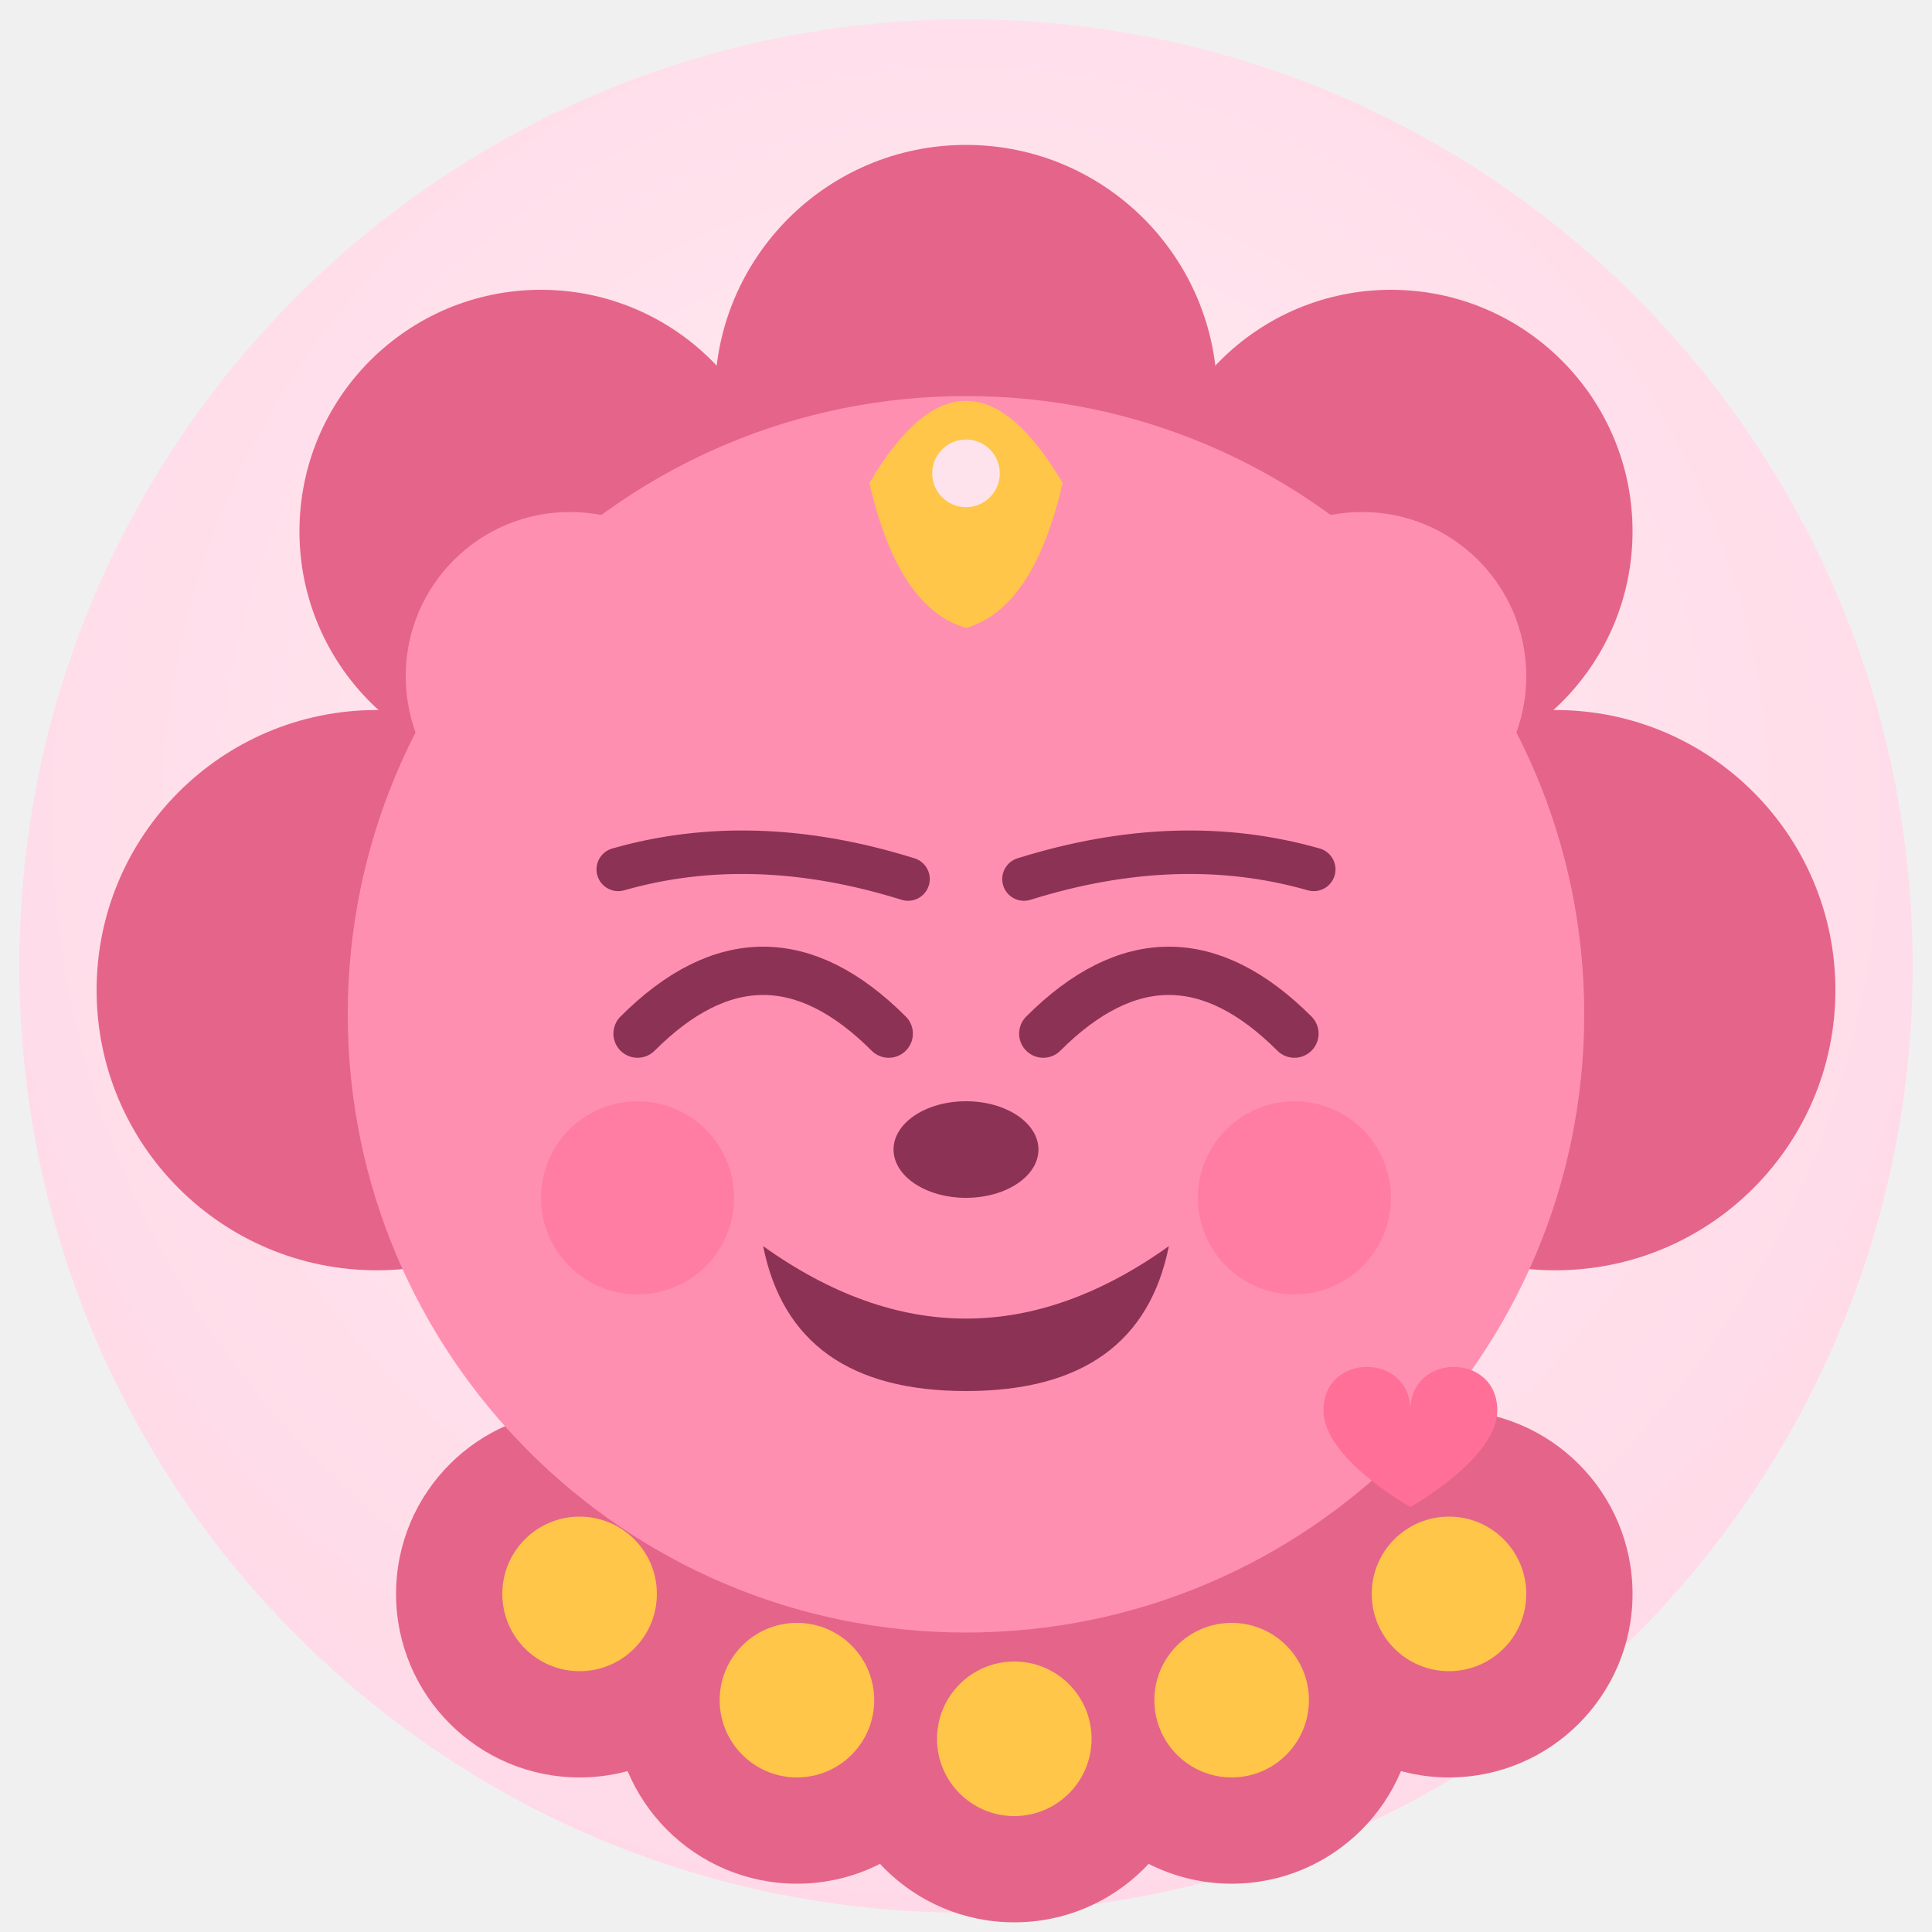
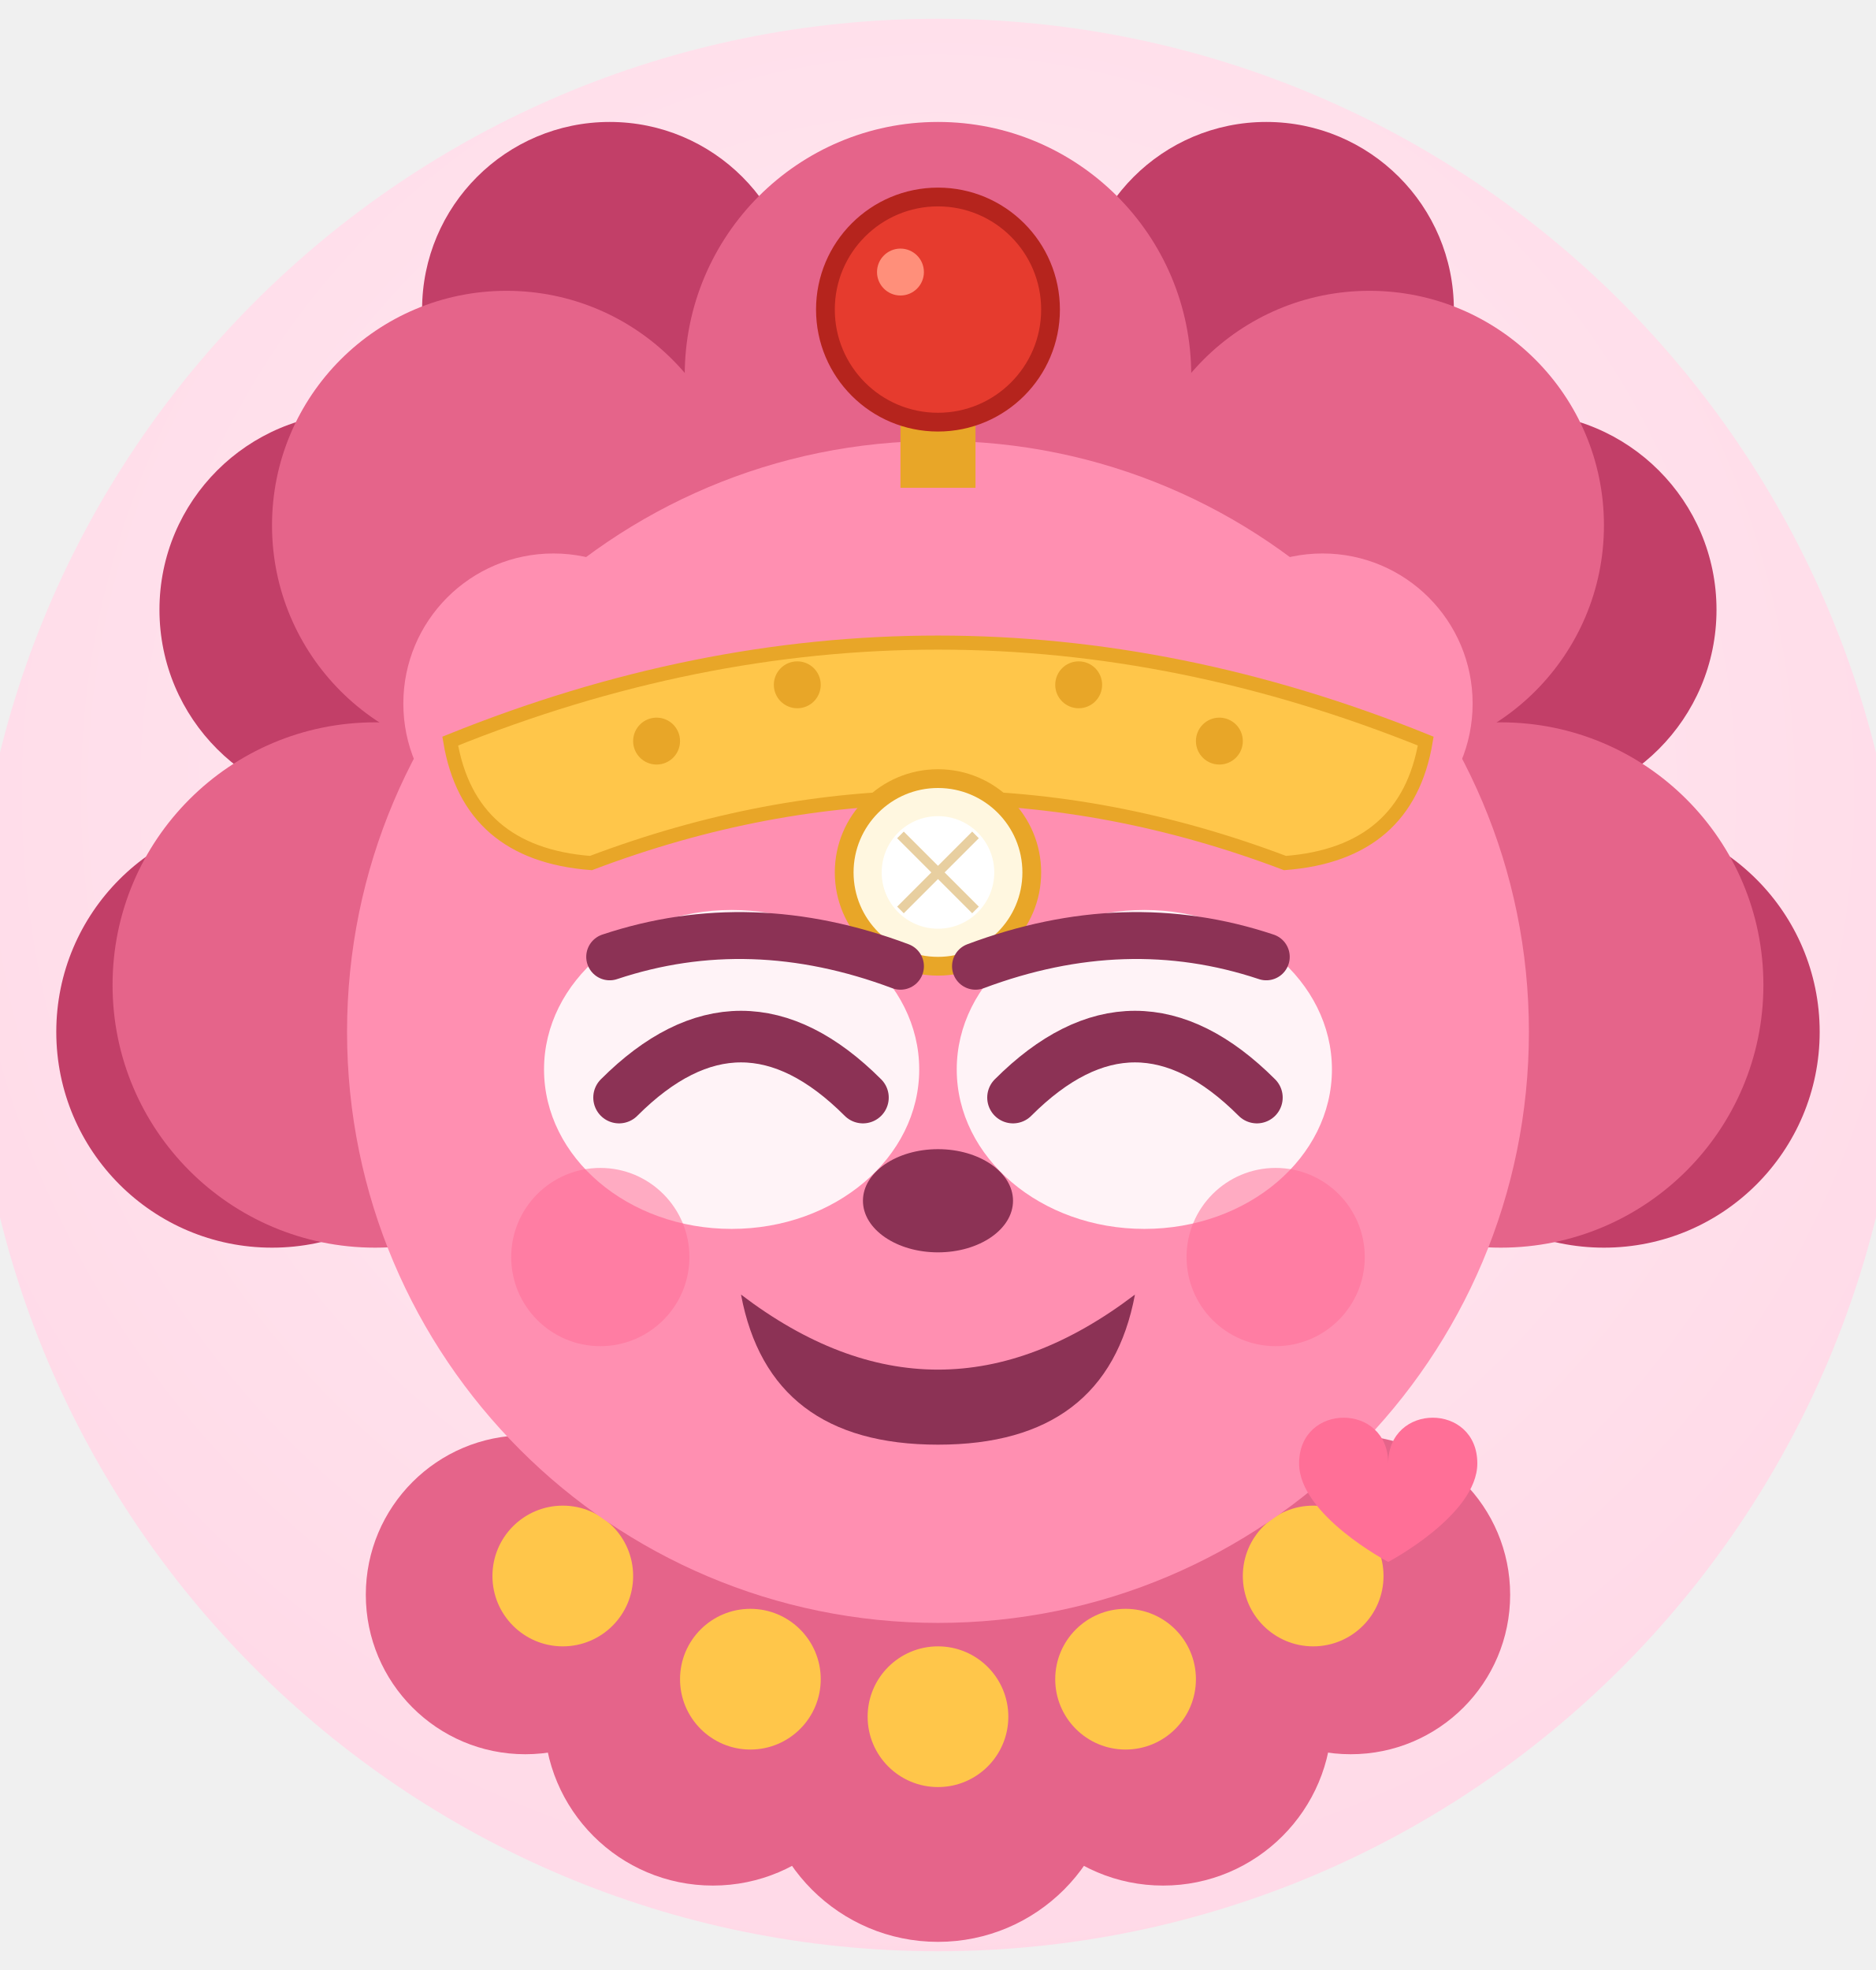
- <svg xmlns="http://www.w3.org/2000/svg" viewBox="0 0 400 400" role="img" aria-label="Xi Xi, the Joy Lion">
+ <svg xmlns="http://www.w3.org/2000/svg" viewBox="0 0 400 420" role="img" aria-label="Xi Xi, the Joy Lion">
  <defs>
-     <radialGradient id="xi-bg" cx="50%" cy="42%" r="65%">
+     <radialGradient id="xi-bg" cx="50%" cy="40%" r="68%">
      <stop offset="0%" stop-color="#FFEDF3" />
      <stop offset="100%" stop-color="#FFD7E6" />
    </radialGradient>
  </defs>
-   <circle cx="200" cy="200" r="196" fill="url(#xi-bg)" />
+   <circle cx="200" cy="210" r="206" fill="url(#xi-bg)" />
  <g fill="#E5648A">
-     <circle cx="120" cy="330" r="38" />
-     <circle cx="165" cy="352" r="38" />
-     <circle cx="210" cy="360" r="38" />
-     <circle cx="255" cy="352" r="38" />
-     <circle cx="300" cy="330" r="38" />
+     <circle cx="112" cy="340" r="34" />
+     <circle cx="152" cy="366" r="36" />
+     <circle cx="200" cy="376" r="38" />
+     <circle cx="248" cy="366" r="36" />
+     <circle cx="288" cy="340" r="34" />
  </g>
  <g fill="#FFC64A">
-     <circle cx="120" cy="330" r="16" />
-     <circle cx="165" cy="352" r="16" />
-     <circle cx="210" cy="360" r="16" />
-     <circle cx="255" cy="352" r="16" />
-     <circle cx="300" cy="330" r="16" />
+     <circle cx="120" cy="336" r="15" />
+     <circle cx="160" cy="358" r="15" />
+     <circle cx="200" cy="366" r="15" />
+     <circle cx="240" cy="358" r="15" />
+     <circle cx="280" cy="336" r="15" />
+   </g>
+   <g fill="#C23F68">
+     <circle cx="58" cy="220" r="46" />
+     <circle cx="342" cy="220" r="46" />
+     <circle cx="76" cy="130" r="42" />
+     <circle cx="324" cy="130" r="42" />
+     <circle cx="130" cy="66" r="40" />
+     <circle cx="270" cy="66" r="40" />
  </g>
  <g fill="#E5648A">
-     <circle cx="78" cy="205" r="58" />
-     <circle cx="322" cy="205" r="58" />
-     <circle cx="112" cy="110" r="50" />
-     <circle cx="288" cy="110" r="50" />
-     <circle cx="200" cy="82" r="52" />
+     <circle cx="80" cy="210" r="56" />
+     <circle cx="320" cy="210" r="56" />
+     <circle cx="108" cy="112" r="50" />
+     <circle cx="292" cy="112" r="50" />
+     <circle cx="200" cy="80" r="54" />
  </g>
-   <circle cx="118" cy="140" r="34" fill="#FF8FB1" />
-   <circle cx="282" cy="140" r="34" fill="#FF8FB1" />
-   <circle cx="118" cy="140" r="16" fill="#FFC64A" />
-   <circle cx="282" cy="140" r="16" fill="#FFC64A" />
-   <circle cx="200" cy="210" r="128" fill="#FF8FB1" />
-   <path d="M180 100 q20 -34 40 0 q-6 26 -20 30 q-14 -4 -20 -30 z" fill="#FFC64A" />
-   <circle cx="200" cy="98" r="7" fill="#FFE3EC" />
-   <path d="M128 180 q28 -8 60 2" stroke="#8C3255" stroke-width="9" fill="none" stroke-linecap="round" />
-   <path d="M272 180 q-28 -8 -60 2" stroke="#8C3255" stroke-width="9" fill="none" stroke-linecap="round" />
-   <path d="M132 214 q26 -26 52 0" stroke="#8C3255" stroke-width="10" fill="none" stroke-linecap="round" />
-   <path d="M216 214 q26 -26 52 0" stroke="#8C3255" stroke-width="10" fill="none" stroke-linecap="round" />
-   <circle cx="132" cy="248" r="20" fill="#FF6F97" opacity="0.55" />
-   <circle cx="268" cy="248" r="20" fill="#FF6F97" opacity="0.55" />
-   <ellipse cx="200" cy="238" rx="15" ry="10" fill="#8C3255" />
-   <path d="M158 258 q42 30 84 0 q-6 30 -42 30 q-36 0 -42 -30 z" fill="#8C3255" />
-   <path d="M292 292 c0,-12 18,-12 18,0 c0,10 -18,20 -18,20 c0,0 -18,-10 -18,-20 c0,-12 18,-12 18,0z" fill="#FF6F97" />
+   <circle cx="118" cy="150" r="32" fill="#FF8FB1" />
+   <circle cx="282" cy="150" r="32" fill="#FF8FB1" />
+   <circle cx="118" cy="150" r="15" fill="#FFC64A" />
+   <circle cx="282" cy="150" r="15" fill="#FFC64A" />
+   <circle cx="200" cy="220" r="126" fill="#FF8FB1" />
+   <path d="M96 158 Q200 116 304 158 Q300 182 274 184 Q200 156 126 184 Q100 182 96 158 Z" fill="#FFC64A" stroke="#E8A628" stroke-width="3" />
+   <circle cx="140" cy="158" r="5" fill="#E8A628" />
+   <circle cx="170" cy="146" r="5" fill="#E8A628" />
+   <circle cx="230" cy="146" r="5" fill="#E8A628" />
+   <circle cx="260" cy="158" r="5" fill="#E8A628" />
+   <rect x="192" y="70" width="16" height="34" fill="#E8A628" />
+   <circle cx="200" cy="66" r="24" fill="#E63B2E" />
+   <circle cx="200" cy="66" r="24" fill="none" stroke="#B5241D" stroke-width="4" />
+   <circle cx="192" cy="58" r="5" fill="#FF8F7A" />
+   <circle cx="200" cy="186" r="20" fill="#FFF7E0" stroke="#E8A628" stroke-width="4" />
+   <circle cx="200" cy="186" r="12" fill="#FFFFFF" />
+   <path d="M192 178 L208 194 M208 178 L192 194" stroke="#E8CFA0" stroke-width="2" />
+   <ellipse cx="156" cy="228" rx="40" ry="34" fill="#FFF3F7" />
+   <ellipse cx="244" cy="228" rx="40" ry="34" fill="#FFF3F7" />
+   <path d="M130 204 q30 -10 62 2" stroke="#8C3255" stroke-width="10" fill="none" stroke-linecap="round" />
+   <path d="M270 204 q-30 -10 -62 2" stroke="#8C3255" stroke-width="10" fill="none" stroke-linecap="round" />
+   <path d="M132 234 q26 -26 52 0" stroke="#8C3255" stroke-width="11" fill="none" stroke-linecap="round" />
+   <path d="M216 234 q26 -26 52 0" stroke="#8C3255" stroke-width="11" fill="none" stroke-linecap="round" />
+   <circle cx="128" cy="268" r="19" fill="#FF6F97" opacity="0.55" />
+   <circle cx="272" cy="268" r="19" fill="#FF6F97" opacity="0.55" />
+   <ellipse cx="200" cy="256" rx="16" ry="11" fill="#8C3255" />
+   <path d="M158 276 q42 32 84 0 q-6 32 -42 32 q-36 0 -42 -32 z" fill="#8C3255" />
+   <path d="M296 312 c0,-13 19,-13 19,0 c0,11 -19,21 -19,21 c0,0 -19,-10 -19,-21 c0,-13 19,-13 19,0z" fill="#FF6F97" />
</svg>
